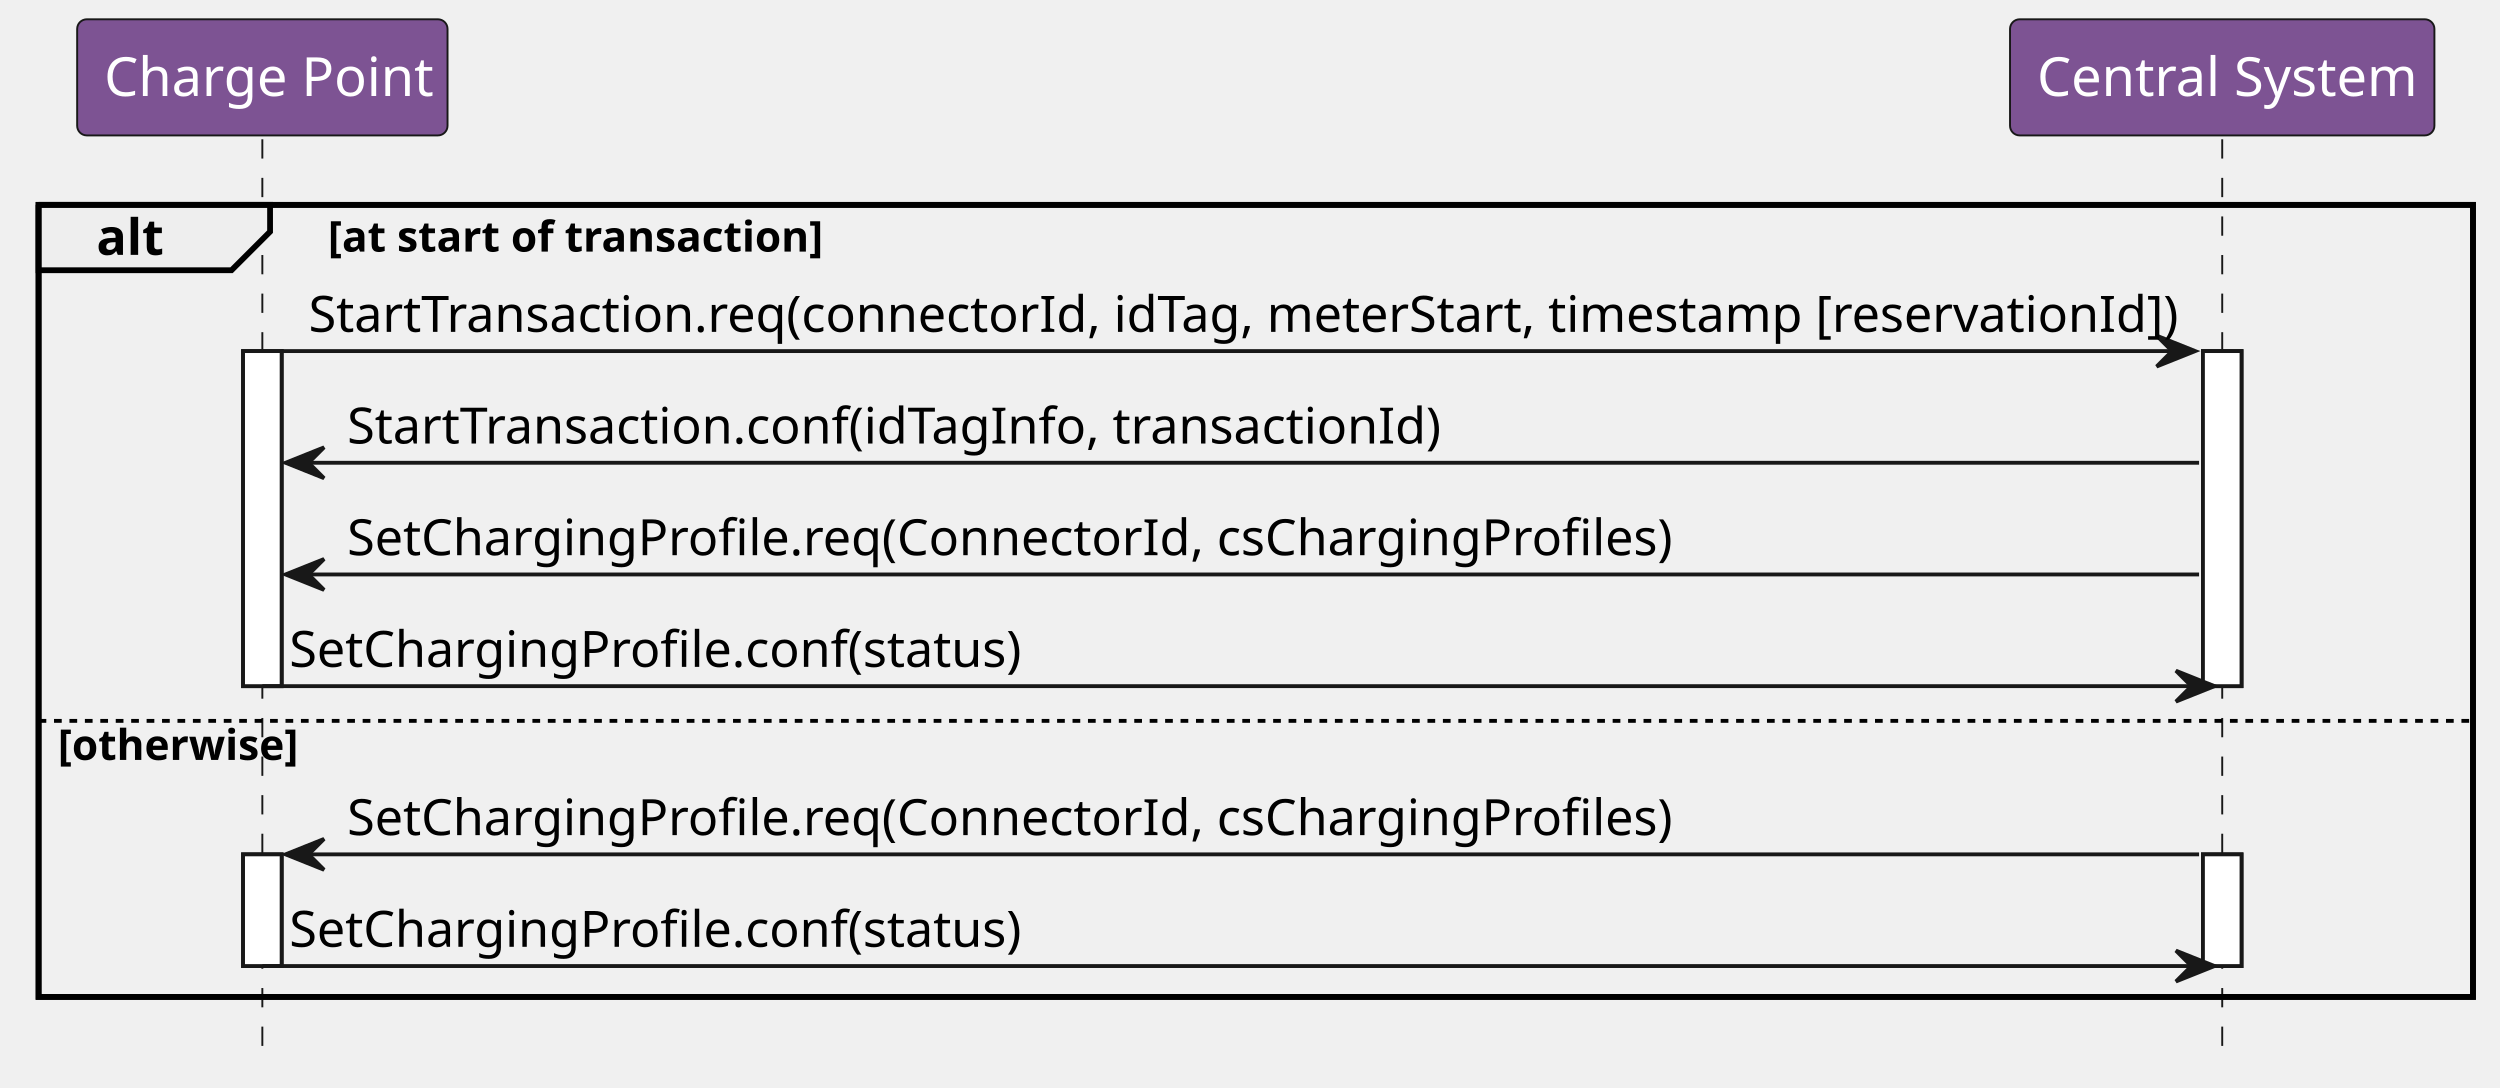
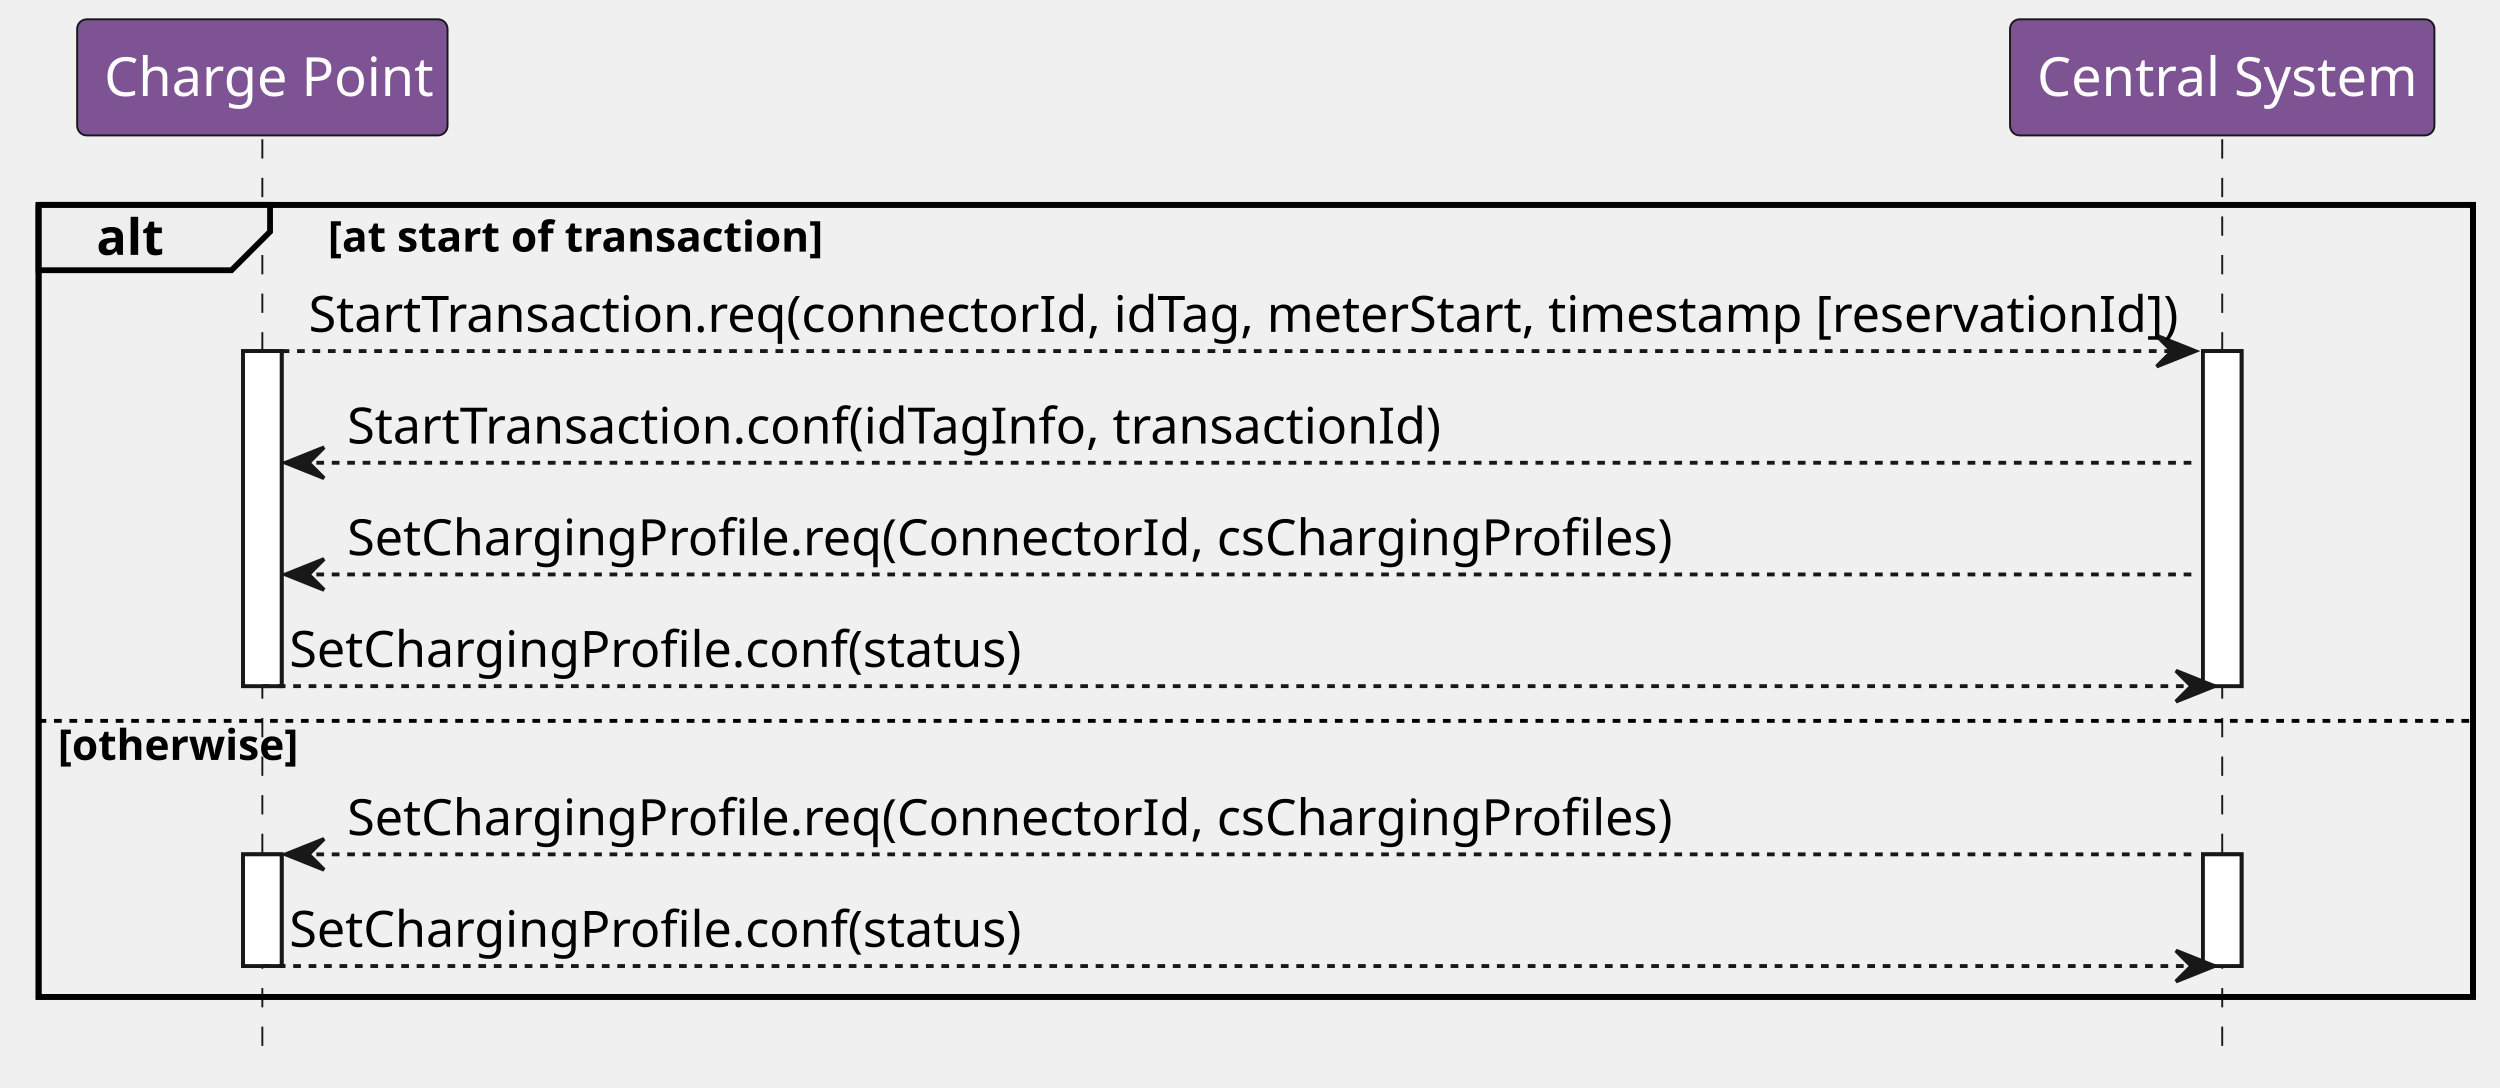
<svg xmlns="http://www.w3.org/2000/svg" contentStyleType="text/css" height="282px" preserveAspectRatio="none" style="width:648px;height:282px;background:#FFFFFF;" version="1.1" viewBox="0 0 648 282" width="648px" zoomAndPan="magnify">
  <defs />
  <g>
    <rect fill="#FFFFFF" height="86.85" style="stroke:#181818;stroke-width:1.0;" width="10" x="63" y="91" />
    <rect fill="#FFFFFF" height="28.95" style="stroke:#181818;stroke-width:1.0;" width="10" x="63" y="221.45" />
    <rect fill="#FFFFFF" height="86.85" style="stroke:#181818;stroke-width:1.0;" width="10" x="571" y="91" />
    <rect fill="#FFFFFF" height="28.95" style="stroke:#181818;stroke-width:1.0;" width="10" x="571" y="221.45" />
    <rect fill="none" height="205.3" style="stroke:#000000;stroke-width:1.5;" width="631" x="10" y="53.1" />
    <line style="stroke:#181818;stroke-width:0.5;stroke-dasharray:5.0,5.0;" x1="68" x2="68" y1="36.1" y2="275.4" />
    <line style="stroke:#181818;stroke-width:0.5;stroke-dasharray:5.0,5.0;" x1="576" x2="576" y1="36.1" y2="275.4" />
    <rect fill="#7D5393" height="30.1" rx="2.5" ry="2.5" style="stroke:#181818;stroke-width:0.5;" width="96" x="20" y="5" />
    <text fill="#FFFFFF" font-family="NanumGothic" font-size="14" lengthAdjust="spacing" textLength="82" x="27" y="24.88">Charge Point</text>
    <rect fill="#7D5393" height="30.1" rx="2.5" ry="2.5" style="stroke:#181818;stroke-width:0.5;" width="110" x="521" y="5" />
    <text fill="#FFFFFF" font-family="NanumGothic" font-size="14" lengthAdjust="spacing" textLength="96" x="528" y="24.88">Central System</text>
    <rect fill="#FFFFFF" height="86.85" style="stroke:#181818;stroke-width:1.0;" width="10" x="63" y="91" />
    <rect fill="#FFFFFF" height="28.95" style="stroke:#181818;stroke-width:1.0;" width="10" x="63" y="221.45" />
    <rect fill="#FFFFFF" height="86.85" style="stroke:#181818;stroke-width:1.0;" width="10" x="571" y="91" />
    <rect fill="#FFFFFF" height="28.95" style="stroke:#181818;stroke-width:1.0;" width="10" x="571" y="221.45" />
    <path d="M10,53.1 L70,53.1 L70,60.05 L60,70.05 L10,70.05 L10,53.1 " fill="#EEEEEE" style="stroke:#000000;stroke-width:1.5;" />
    <rect fill="none" height="205.3" style="stroke:#000000;stroke-width:1.5;" width="631" x="10" y="53.1" />
    <text fill="#000000" font-family="NanumGothic" font-size="13" font-weight="bold" lengthAdjust="spacing" textLength="15" x="25" y="66.06">alt</text>
    <text fill="#000000" font-family="NanumGothic" font-size="11" font-weight="bold" lengthAdjust="spacing" textLength="119" x="85" y="65.22">[at start of transaction]</text>
    <polygon fill="#181818" points="559,87,569,91,559,95,563,91" style="stroke:#181818;stroke-width:1.0;" />
-     <line style="stroke:#181818;stroke-width:1.0;" x1="73" x2="565" y1="91" y2="91" />
+     <line style="stroke:#181818;stroke-width:1.0;stroke-dasharray:2.0,2.0;" x1="73" x2="565" y1="91" y2="91" />
    <text fill="#000000" font-family="NanumGothic" font-size="13" lengthAdjust="spacing" textLength="484" x="80" y="86.01">StartTransaction.req(connectorId, idTag, meterStart, timestamp [reservationId])</text>
    <polygon fill="#181818" points="84,115.95,74,119.95,84,123.95,80,119.95" style="stroke:#181818;stroke-width:1.0;" />
-     <line style="stroke:#181818;stroke-width:1.0;" x1="78" x2="570" y1="119.95" y2="119.95" />
+     <line style="stroke:#181818;stroke-width:1.0;stroke-dasharray:2.0,2.0;" x1="78" x2="570" y1="119.95" y2="119.95" />
    <text fill="#000000" font-family="NanumGothic" font-size="13" lengthAdjust="spacing" textLength="284" x="90" y="114.96">StartTransaction.conf(idTagInfo, transactionId)</text>
    <polygon fill="#181818" points="84,144.9,74,148.9,84,152.9,80,148.9" style="stroke:#181818;stroke-width:1.0;" />
-     <line style="stroke:#181818;stroke-width:1.0;" x1="78" x2="570" y1="148.9" y2="148.9" />
+     <line style="stroke:#181818;stroke-width:1.0;stroke-dasharray:2.0,2.0;" x1="78" x2="570" y1="148.9" y2="148.9" />
    <text fill="#000000" font-family="NanumGothic" font-size="13" lengthAdjust="spacing" textLength="344" x="90" y="143.91">SetChargingProfile.req(ConnectorId, csChargingProfiles)</text>
    <polygon fill="#181818" points="564,173.85,574,177.85,564,181.85,568,177.85" style="stroke:#181818;stroke-width:1.0;" />
-     <line style="stroke:#181818;stroke-width:1.0;" x1="68" x2="570" y1="177.85" y2="177.85" />
+     <line style="stroke:#181818;stroke-width:1.0;stroke-dasharray:2.0,2.0;" x1="68" x2="570" y1="177.85" y2="177.85" />
    <text fill="#000000" font-family="NanumGothic" font-size="13" lengthAdjust="spacing" textLength="192" x="75" y="172.86">SetChargingProfile.conf(status)</text>
    <line style="stroke:#000000;stroke-width:1.0;stroke-dasharray:2.0,2.0;" x1="10" x2="641" y1="186.85" y2="186.85" />
    <text fill="#000000" font-family="NanumGothic" font-size="11" font-weight="bold" lengthAdjust="spacing" textLength="59" x="15" y="196.97">[otherwise]</text>
    <polygon fill="#181818" points="84,217.45,74,221.45,84,225.45,80,221.45" style="stroke:#181818;stroke-width:1.0;" />
-     <line style="stroke:#181818;stroke-width:1.0;" x1="78" x2="570" y1="221.45" y2="221.45" />
+     <line style="stroke:#181818;stroke-width:1.0;stroke-dasharray:2.0,2.0;" x1="78" x2="570" y1="221.45" y2="221.45" />
    <text fill="#000000" font-family="NanumGothic" font-size="13" lengthAdjust="spacing" textLength="344" x="90" y="216.46">SetChargingProfile.req(ConnectorId, csChargingProfiles)</text>
    <polygon fill="#181818" points="564,246.4,574,250.4,564,254.4,568,250.4" style="stroke:#181818;stroke-width:1.0;" />
-     <line style="stroke:#181818;stroke-width:1.0;" x1="68" x2="570" y1="250.4" y2="250.4" />
+     <line style="stroke:#181818;stroke-width:1.0;stroke-dasharray:2.0,2.0;" x1="68" x2="570" y1="250.4" y2="250.4" />
    <text fill="#000000" font-family="NanumGothic" font-size="13" lengthAdjust="spacing" textLength="192" x="75" y="245.41">SetChargingProfile.conf(status)</text>
  </g>
</svg>
